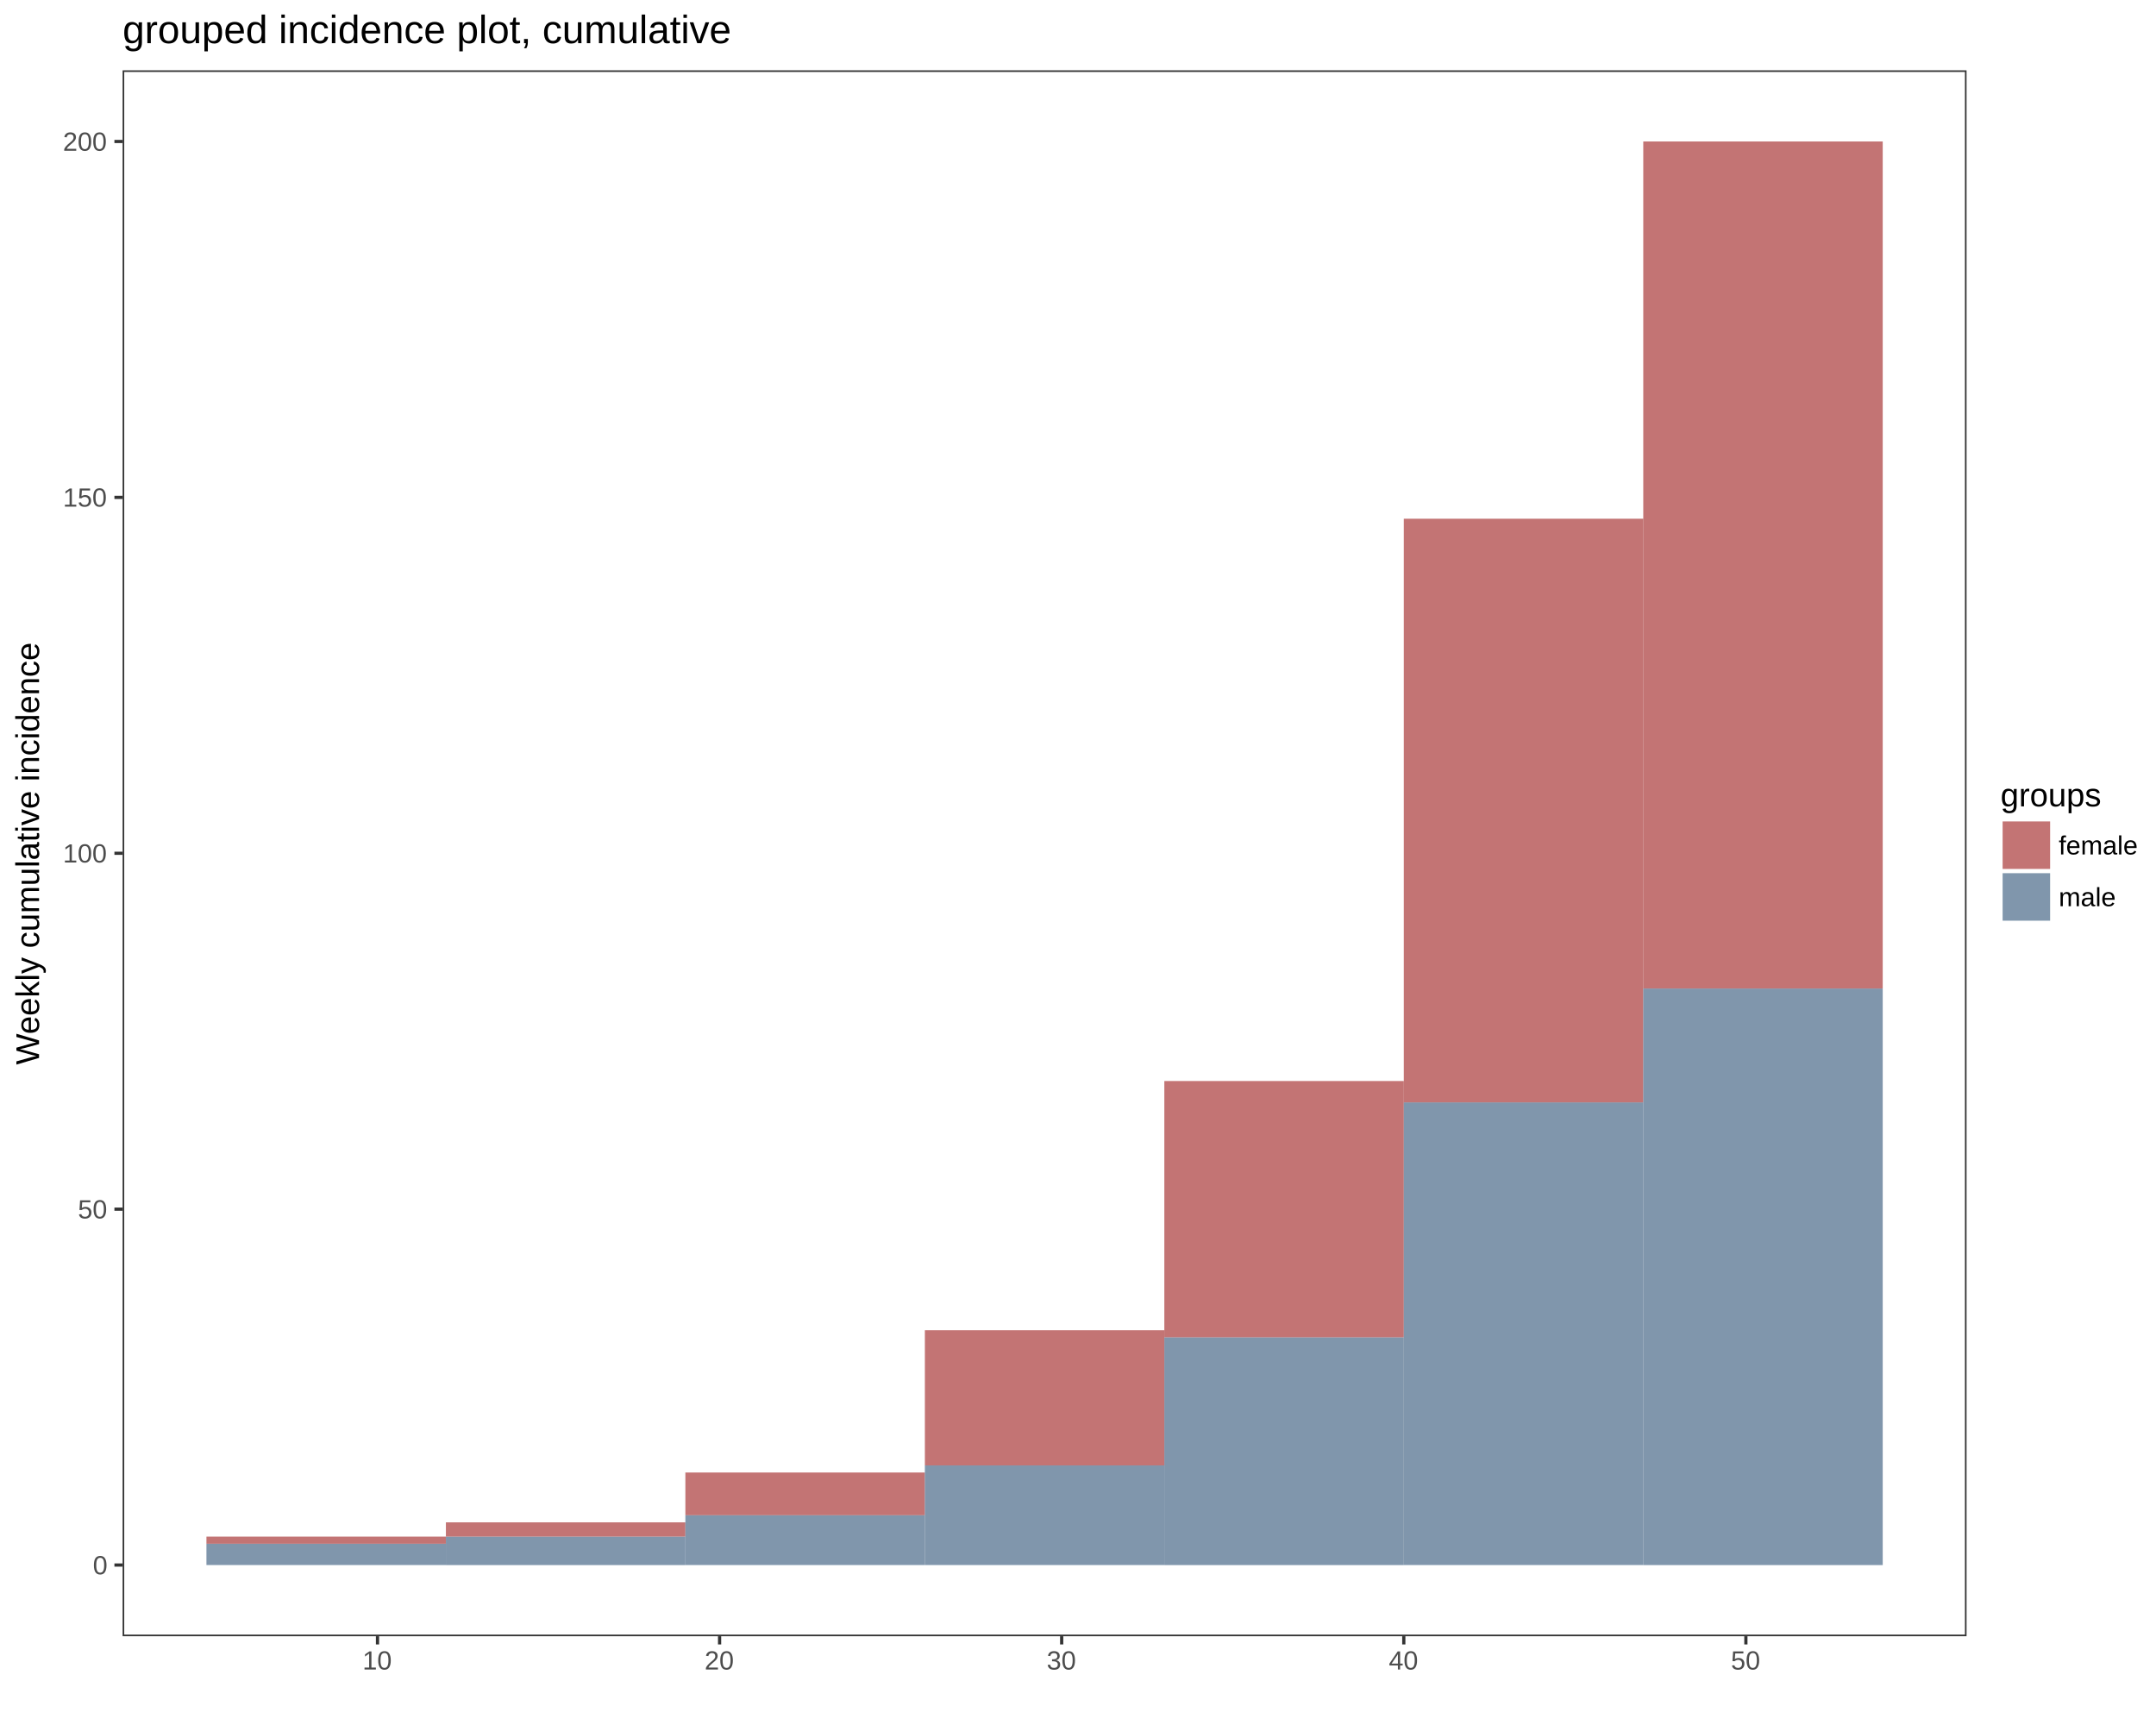
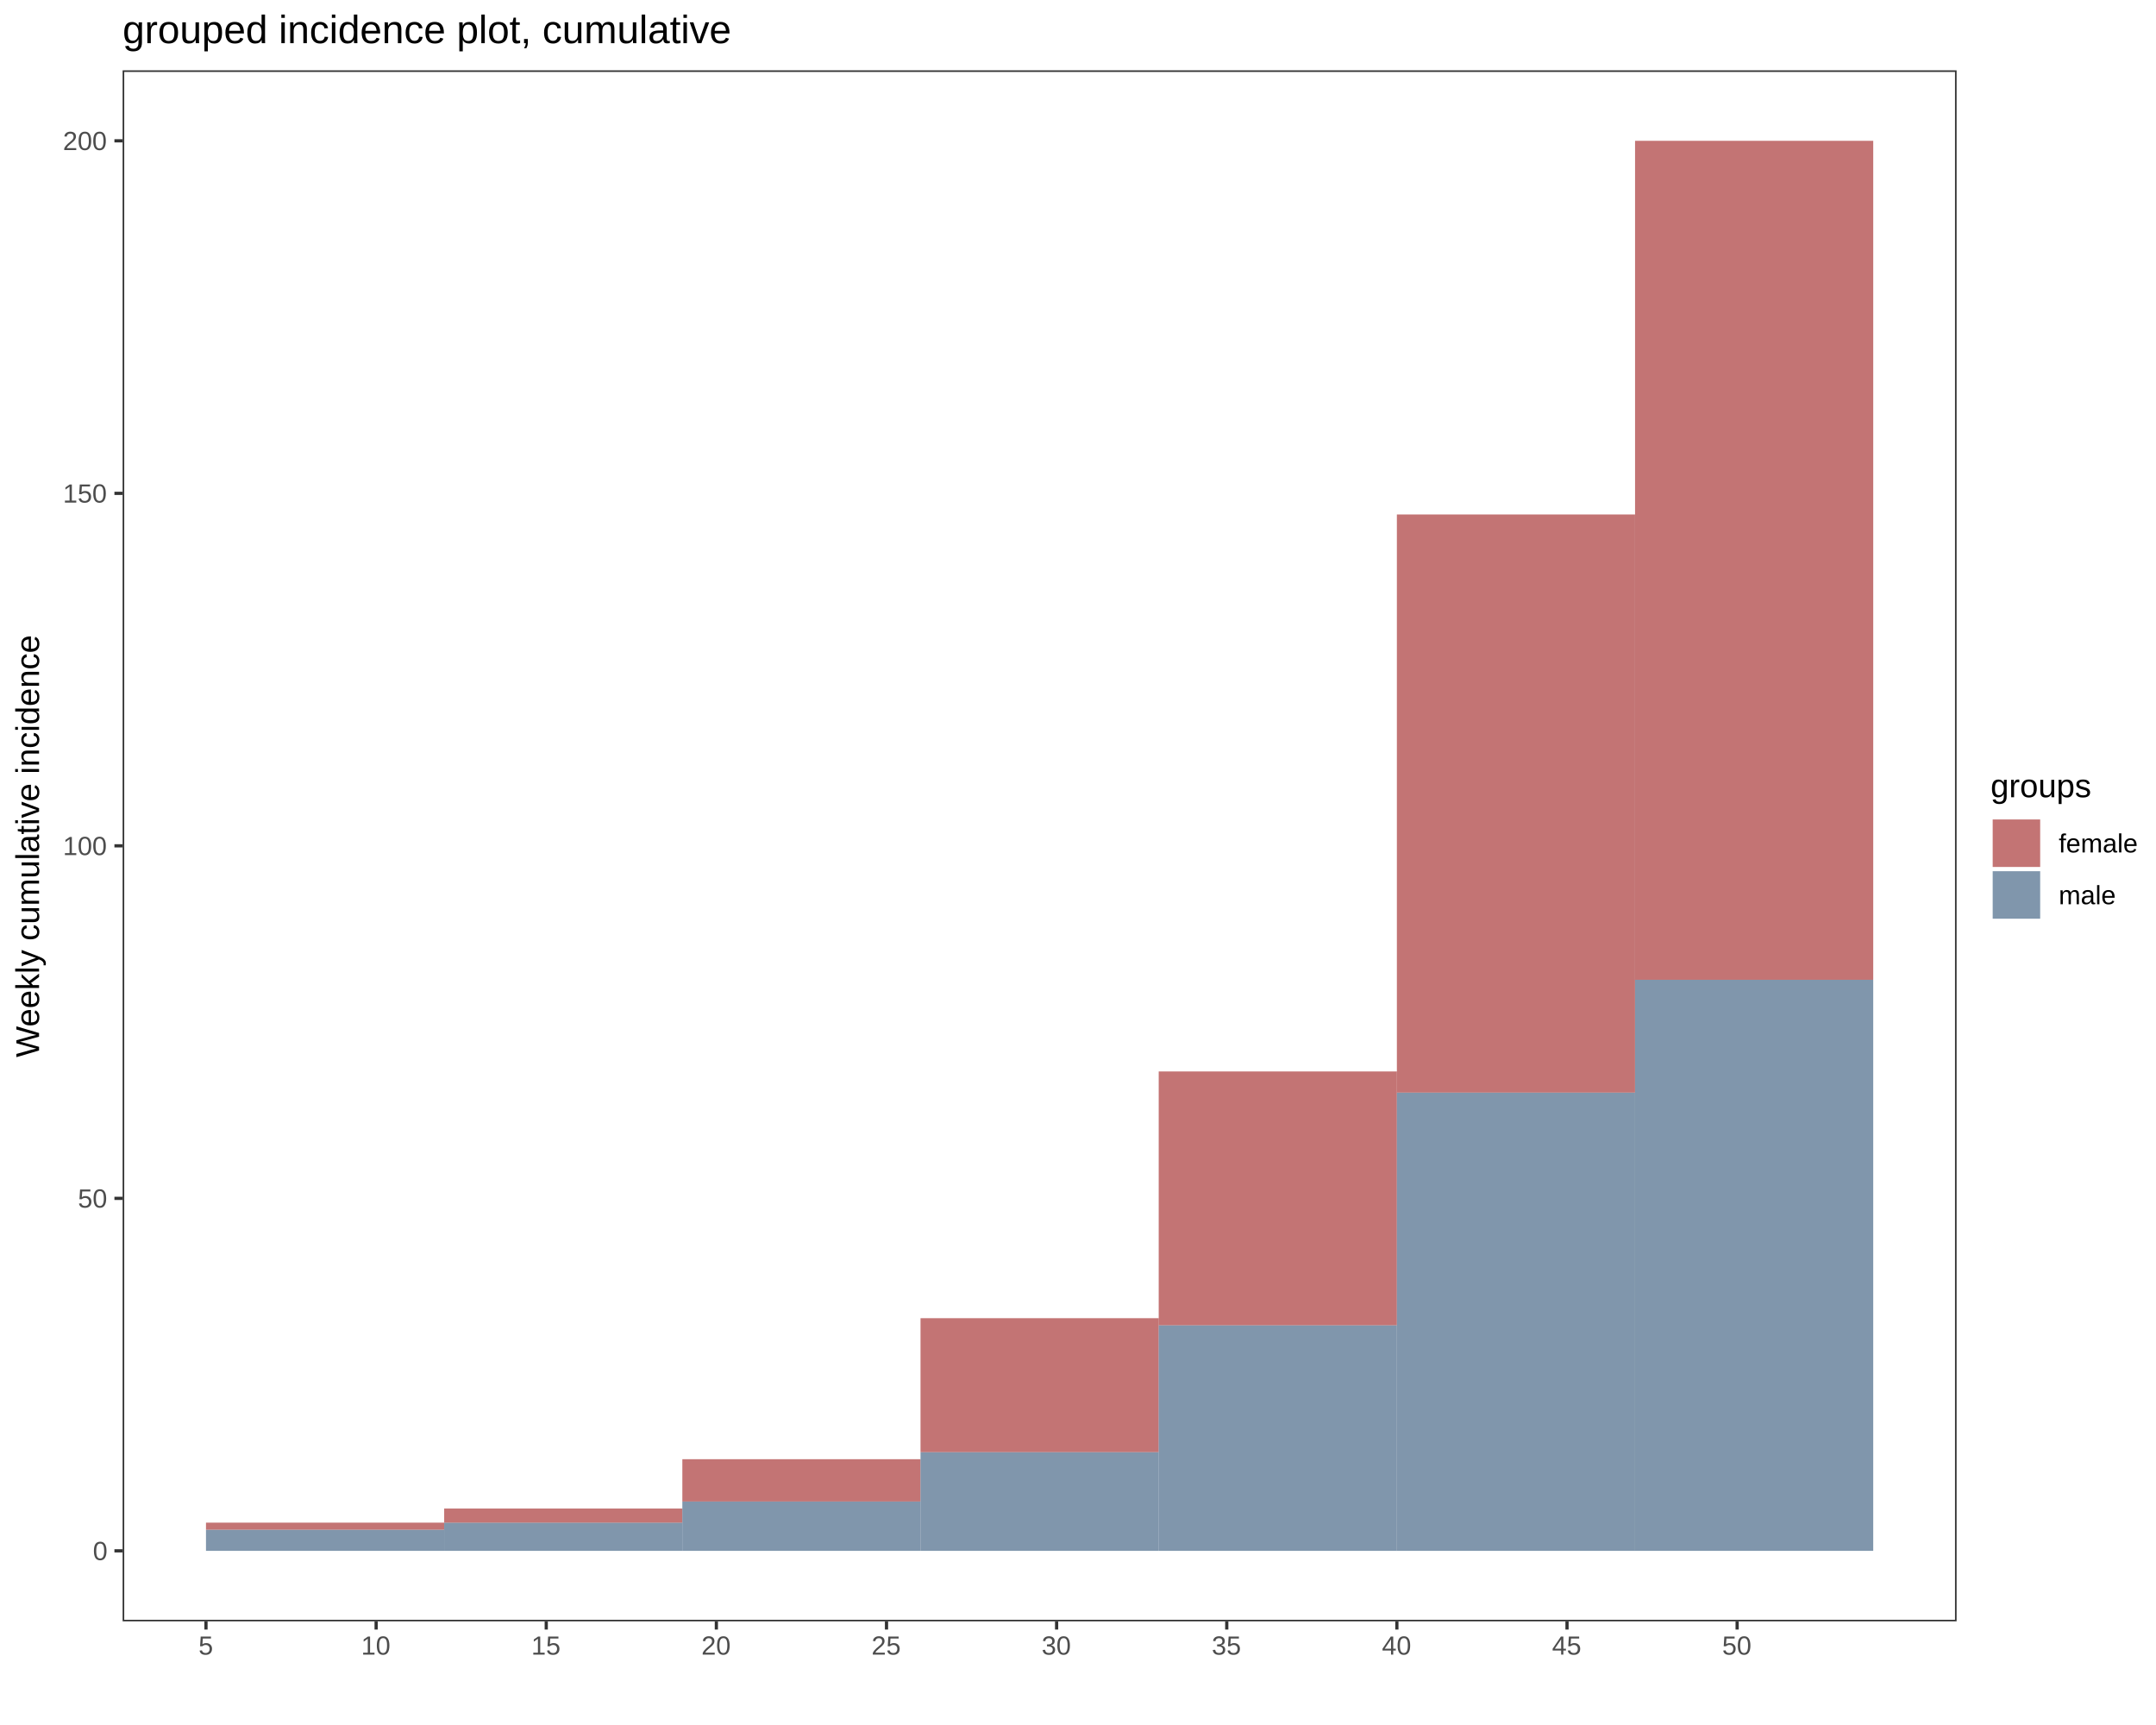
<svg xmlns="http://www.w3.org/2000/svg" viewBox="0 0 720.00 576.00">
  <defs>
    <style type="text/css">
    line, polyline, path, rect, circle {
      fill: none;
      stroke: #000000;
      stroke-linecap: round;
      stroke-linejoin: round;
      stroke-miterlimit: 10.00;
    }
  </style>
  </defs>
  <rect width="100%" height="100%" style="stroke: none; fill: #FFFFFF;" />
  <rect x="0.00" y="0.00" width="720.00" height="576.00" style="stroke-width: 1.07; stroke: #FFFFFF; fill: #FFFFFF;" />
  <defs>
-     <clipPath id="cpNDAuOTUzNHw2NTYuNzI5fDU0Ni4zNnwyMy40NzY3">
-       <rect x="40.95" y="23.48" width="615.78" height="522.88" />
+     <clipPath id="cpNDAuOTUzNHw2NTMuNDA5fDU0MS4zOTF8MjMuNDc2Nw==">
+       <rect x="40.95" y="23.48" width="612.46" height="517.91" />
    </clipPath>
  </defs>
-   <rect x="40.95" y="23.48" width="615.78" height="522.88" style="stroke-width: 1.07; stroke: none; fill: #FFFFFF;" clip-path="url(#cpNDAuOTUzNHw2NTYuNzI5fDU0Ni4zNnwyMy40NzY3)" />
-   <rect x="68.94" y="515.46" width="79.97" height="7.13" style="stroke-width: 1.07; stroke: none; stroke-linecap: butt; fill: #4A6A8A; fill-opacity: 0.70;" clip-path="url(#cpNDAuOTUzNHw2NTYuNzI5fDU0Ni4zNnwyMy40NzY3)" />
-   <rect x="68.94" y="513.09" width="79.97" height="2.38" style="stroke-width: 1.07; stroke: none; stroke-linecap: butt; fill: #AA3939; fill-opacity: 0.70;" clip-path="url(#cpNDAuOTUzNHw2NTYuNzI5fDU0Ni4zNnwyMy40NzY3)" />
-   <rect x="148.91" y="513.09" width="79.97" height="9.51" style="stroke-width: 1.07; stroke: none; stroke-linecap: butt; fill: #4A6A8A; fill-opacity: 0.70;" clip-path="url(#cpNDAuOTUzNHw2NTYuNzI5fDU0Ni4zNnwyMy40NzY3)" />
-   <rect x="148.91" y="508.33" width="79.97" height="4.75" style="stroke-width: 1.07; stroke: none; stroke-linecap: butt; fill: #AA3939; fill-opacity: 0.70;" clip-path="url(#cpNDAuOTUzNHw2NTYuNzI5fDU0Ni4zNnwyMy40NzY3)" />
-   <rect x="228.88" y="505.95" width="79.97" height="16.64" style="stroke-width: 1.07; stroke: none; stroke-linecap: butt; fill: #4A6A8A; fill-opacity: 0.70;" clip-path="url(#cpNDAuOTUzNHw2NTYuNzI5fDU0Ni4zNnwyMy40NzY3)" />
-   <rect x="228.88" y="491.69" width="79.97" height="14.26" style="stroke-width: 1.07; stroke: none; stroke-linecap: butt; fill: #AA3939; fill-opacity: 0.70;" clip-path="url(#cpNDAuOTUzNHw2NTYuNzI5fDU0Ni4zNnwyMy40NzY3)" />
-   <rect x="308.86" y="489.32" width="79.97" height="33.27" style="stroke-width: 1.07; stroke: none; stroke-linecap: butt; fill: #4A6A8A; fill-opacity: 0.70;" clip-path="url(#cpNDAuOTUzNHw2NTYuNzI5fDU0Ni4zNnwyMy40NzY3)" />
-   <rect x="308.86" y="444.16" width="79.97" height="45.16" style="stroke-width: 1.07; stroke: none; stroke-linecap: butt; fill: #AA3939; fill-opacity: 0.70;" clip-path="url(#cpNDAuOTUzNHw2NTYuNzI5fDU0Ni4zNnwyMy40NzY3)" />
-   <rect x="388.83" y="446.54" width="79.97" height="76.06" style="stroke-width: 1.07; stroke: none; stroke-linecap: butt; fill: #4A6A8A; fill-opacity: 0.70;" clip-path="url(#cpNDAuOTUzNHw2NTYuNzI5fDU0Ni4zNnwyMy40NzY3)" />
-   <rect x="388.83" y="360.97" width="79.97" height="85.56" style="stroke-width: 1.07; stroke: none; stroke-linecap: butt; fill: #AA3939; fill-opacity: 0.70;" clip-path="url(#cpNDAuOTUzNHw2NTYuNzI5fDU0Ni4zNnwyMy40NzY3)" />
-   <rect x="468.80" y="368.10" width="79.97" height="154.49" style="stroke-width: 1.07; stroke: none; stroke-linecap: butt; fill: #4A6A8A; fill-opacity: 0.70;" clip-path="url(#cpNDAuOTUzNHw2NTYuNzI5fDU0Ni4zNnwyMy40NzY3)" />
-   <rect x="468.80" y="173.21" width="79.97" height="194.89" style="stroke-width: 1.07; stroke: none; stroke-linecap: butt; fill: #AA3939; fill-opacity: 0.70;" clip-path="url(#cpNDAuOTUzNHw2NTYuNzI5fDU0Ni4zNnwyMy40NzY3)" />
-   <rect x="548.77" y="330.08" width="79.97" height="192.52" style="stroke-width: 1.07; stroke: none; stroke-linecap: butt; fill: #4A6A8A; fill-opacity: 0.70;" clip-path="url(#cpNDAuOTUzNHw2NTYuNzI5fDU0Ni4zNnwyMy40NzY3)" />
-   <rect x="548.77" y="47.24" width="79.97" height="282.83" style="stroke-width: 1.07; stroke: none; stroke-linecap: butt; fill: #AA3939; fill-opacity: 0.70;" clip-path="url(#cpNDAuOTUzNHw2NTYuNzI5fDU0Ni4zNnwyMy40NzY3)" />
-   <rect x="40.95" y="23.48" width="615.78" height="522.88" style="stroke-width: 1.07; stroke: #333333;" clip-path="url(#cpNDAuOTUzNHw2NTYuNzI5fDU0Ni4zNnwyMy40NzY3)" />
+   <rect x="40.95" y="23.48" width="612.46" height="517.91" style="stroke-width: 1.07; stroke: none; fill: #FFFFFF;" clip-path="url(#cpNDAuOTUzNHw2NTMuNDA5fDU0MS4zOTF8MjMuNDc2Nw==)" />
+   <rect x="68.79" y="510.79" width="79.54" height="7.06" style="stroke-width: 1.07; stroke: none; stroke-linecap: butt; fill: #4A6A8A; fill-opacity: 0.70;" clip-path="url(#cpNDAuOTUzNHw2NTMuNDA5fDU0MS4zOTF8MjMuNDc2Nw==)" />
+   <rect x="68.79" y="508.43" width="79.54" height="2.35" style="stroke-width: 1.07; stroke: none; stroke-linecap: butt; fill: #AA3939; fill-opacity: 0.70;" clip-path="url(#cpNDAuOTUzNHw2NTMuNDA5fDU0MS4zOTF8MjMuNDc2Nw==)" />
+   <rect x="148.33" y="508.43" width="79.54" height="9.42" style="stroke-width: 1.07; stroke: none; stroke-linecap: butt; fill: #4A6A8A; fill-opacity: 0.70;" clip-path="url(#cpNDAuOTUzNHw2NTMuNDA5fDU0MS4zOTF8MjMuNDc2Nw==)" />
+   <rect x="148.33" y="503.72" width="79.54" height="4.71" style="stroke-width: 1.07; stroke: none; stroke-linecap: butt; fill: #AA3939; fill-opacity: 0.70;" clip-path="url(#cpNDAuOTUzNHw2NTMuNDA5fDU0MS4zOTF8MjMuNDc2Nw==)" />
+   <rect x="227.87" y="501.37" width="79.54" height="16.48" style="stroke-width: 1.07; stroke: none; stroke-linecap: butt; fill: #4A6A8A; fill-opacity: 0.70;" clip-path="url(#cpNDAuOTUzNHw2NTMuNDA5fDU0MS4zOTF8MjMuNDc2Nw==)" />
+   <rect x="227.87" y="487.25" width="79.54" height="14.12" style="stroke-width: 1.07; stroke: none; stroke-linecap: butt; fill: #AA3939; fill-opacity: 0.70;" clip-path="url(#cpNDAuOTUzNHw2NTMuNDA5fDU0MS4zOTF8MjMuNDc2Nw==)" />
+   <rect x="307.41" y="484.89" width="79.54" height="32.96" style="stroke-width: 1.07; stroke: none; stroke-linecap: butt; fill: #4A6A8A; fill-opacity: 0.70;" clip-path="url(#cpNDAuOTUzNHw2NTMuNDA5fDU0MS4zOTF8MjMuNDc2Nw==)" />
+   <rect x="307.41" y="440.16" width="79.54" height="44.73" style="stroke-width: 1.07; stroke: none; stroke-linecap: butt; fill: #AA3939; fill-opacity: 0.70;" clip-path="url(#cpNDAuOTUzNHw2NTMuNDA5fDU0MS4zOTF8MjMuNDc2Nw==)" />
+   <rect x="386.95" y="442.52" width="79.54" height="75.33" style="stroke-width: 1.07; stroke: none; stroke-linecap: butt; fill: #4A6A8A; fill-opacity: 0.70;" clip-path="url(#cpNDAuOTUzNHw2NTMuNDA5fDU0MS4zOTF8MjMuNDc2Nw==)" />
+   <rect x="386.95" y="357.77" width="79.54" height="84.75" style="stroke-width: 1.07; stroke: none; stroke-linecap: butt; fill: #AA3939; fill-opacity: 0.70;" clip-path="url(#cpNDAuOTUzNHw2NTMuNDA5fDU0MS4zOTF8MjMuNDc2Nw==)" />
+   <rect x="466.49" y="364.83" width="79.54" height="153.02" style="stroke-width: 1.07; stroke: none; stroke-linecap: butt; fill: #4A6A8A; fill-opacity: 0.70;" clip-path="url(#cpNDAuOTUzNHw2NTMuNDA5fDU0MS4zOTF8MjMuNDc2Nw==)" />
+   <rect x="466.49" y="171.79" width="79.54" height="193.04" style="stroke-width: 1.07; stroke: none; stroke-linecap: butt; fill: #AA3939; fill-opacity: 0.70;" clip-path="url(#cpNDAuOTUzNHw2NTMuNDA5fDU0MS4zOTF8MjMuNDc2Nw==)" />
+   <rect x="546.03" y="327.16" width="79.54" height="190.69" style="stroke-width: 1.07; stroke: none; stroke-linecap: butt; fill: #4A6A8A; fill-opacity: 0.70;" clip-path="url(#cpNDAuOTUzNHw2NTMuNDA5fDU0MS4zOTF8MjMuNDc2Nw==)" />
+   <rect x="546.03" y="47.02" width="79.54" height="280.14" style="stroke-width: 1.07; stroke: none; stroke-linecap: butt; fill: #AA3939; fill-opacity: 0.70;" clip-path="url(#cpNDAuOTUzNHw2NTMuNDA5fDU0MS4zOTF8MjMuNDc2Nw==)" />
+   <rect x="40.95" y="23.48" width="612.46" height="517.91" style="stroke-width: 1.07; stroke: #333333;" clip-path="url(#cpNDAuOTUzNHw2NTMuNDA5fDU0MS4zOTF8MjMuNDc2Nw==)" />
  <defs>
    <clipPath id="cpMHw3MjB8NTc2fDA=">
      <rect x="0.00" y="0.00" width="720.00" height="576.00" />
    </clipPath>
  </defs>
  <g clip-path="url(#cpMHw3MjB8NTc2fDA=)">
-     <text x="31.02" y="525.69" style="font-size: 8.80px; fill: #4D4D4D; font-family: Liberation Sans;" textLength="5.01px" lengthAdjust="spacingAndGlyphs">0</text>
+     <text x="31.02" y="520.94" style="font-size: 8.80px; fill: #4D4D4D; font-family: Liberation Sans;" textLength="5.01px" lengthAdjust="spacingAndGlyphs">0</text>
  </g>
  <g clip-path="url(#cpMHw3MjB8NTc2fDA=)">
-     <text x="26.01" y="406.85" style="font-size: 8.80px; fill: #4D4D4D; font-family: Liberation Sans;" textLength="10.01px" lengthAdjust="spacingAndGlyphs">50</text>
+     <text x="26.01" y="403.24" style="font-size: 8.80px; fill: #4D4D4D; font-family: Liberation Sans;" textLength="10.01px" lengthAdjust="spacingAndGlyphs">50</text>
  </g>
  <g clip-path="url(#cpMHw3MjB8NTc2fDA=)">
-     <text x="21.01" y="288.01" style="font-size: 8.80px; fill: #4D4D4D; font-family: Liberation Sans;" textLength="15.02px" lengthAdjust="spacingAndGlyphs">100</text>
+     <text x="21.01" y="285.53" style="font-size: 8.80px; fill: #4D4D4D; font-family: Liberation Sans;" textLength="15.02px" lengthAdjust="spacingAndGlyphs">100</text>
  </g>
  <g clip-path="url(#cpMHw3MjB8NTc2fDA=)">
-     <text x="21.01" y="169.17" style="font-size: 8.80px; fill: #4D4D4D; font-family: Liberation Sans;" textLength="15.02px" lengthAdjust="spacingAndGlyphs">150</text>
+     <text x="21.01" y="167.82" style="font-size: 8.80px; fill: #4D4D4D; font-family: Liberation Sans;" textLength="15.02px" lengthAdjust="spacingAndGlyphs">150</text>
  </g>
  <g clip-path="url(#cpMHw3MjB8NTc2fDA=)">
-     <text x="21.01" y="50.34" style="font-size: 8.80px; fill: #4D4D4D; font-family: Liberation Sans;" textLength="15.02px" lengthAdjust="spacingAndGlyphs">200</text>
+     <text x="21.01" y="50.11" style="font-size: 8.80px; fill: #4D4D4D; font-family: Liberation Sans;" textLength="15.02px" lengthAdjust="spacingAndGlyphs">200</text>
  </g>
-   <polyline points="38.21,522.59 40.95,522.59 " style="stroke-width: 1.07; stroke: #333333; stroke-linecap: butt;" clip-path="url(#cpMHw3MjB8NTc2fDA=)" />
-   <polyline points="38.21,403.76 40.95,403.76 " style="stroke-width: 1.07; stroke: #333333; stroke-linecap: butt;" clip-path="url(#cpMHw3MjB8NTc2fDA=)" />
-   <polyline points="38.21,284.92 40.95,284.92 " style="stroke-width: 1.07; stroke: #333333; stroke-linecap: butt;" clip-path="url(#cpMHw3MjB8NTc2fDA=)" />
-   <polyline points="38.21,166.08 40.95,166.08 " style="stroke-width: 1.07; stroke: #333333; stroke-linecap: butt;" clip-path="url(#cpMHw3MjB8NTc2fDA=)" />
-   <polyline points="38.21,47.24 40.95,47.24 " style="stroke-width: 1.07; stroke: #333333; stroke-linecap: butt;" clip-path="url(#cpMHw3MjB8NTc2fDA=)" />
-   <polyline points="126.07,549.10 126.07,546.36 " style="stroke-width: 1.07; stroke: #333333; stroke-linecap: butt;" clip-path="url(#cpMHw3MjB8NTc2fDA=)" />
-   <polyline points="240.31,549.10 240.31,546.36 " style="stroke-width: 1.07; stroke: #333333; stroke-linecap: butt;" clip-path="url(#cpMHw3MjB8NTc2fDA=)" />
-   <polyline points="354.55,549.10 354.55,546.36 " style="stroke-width: 1.07; stroke: #333333; stroke-linecap: butt;" clip-path="url(#cpMHw3MjB8NTc2fDA=)" />
-   <polyline points="468.80,549.10 468.80,546.36 " style="stroke-width: 1.07; stroke: #333333; stroke-linecap: butt;" clip-path="url(#cpMHw3MjB8NTc2fDA=)" />
-   <polyline points="583.04,549.10 583.04,546.36 " style="stroke-width: 1.07; stroke: #333333; stroke-linecap: butt;" clip-path="url(#cpMHw3MjB8NTc2fDA=)" />
+   <polyline points="38.21,517.85 40.95,517.85 " style="stroke-width: 1.07; stroke: #333333; stroke-linecap: butt;" clip-path="url(#cpMHw3MjB8NTc2fDA=)" />
+   <polyline points="38.21,400.14 40.95,400.14 " style="stroke-width: 1.07; stroke: #333333; stroke-linecap: butt;" clip-path="url(#cpMHw3MjB8NTc2fDA=)" />
+   <polyline points="38.21,282.43 40.95,282.43 " style="stroke-width: 1.07; stroke: #333333; stroke-linecap: butt;" clip-path="url(#cpMHw3MjB8NTc2fDA=)" />
+   <polyline points="38.21,164.73 40.95,164.73 " style="stroke-width: 1.07; stroke: #333333; stroke-linecap: butt;" clip-path="url(#cpMHw3MjB8NTc2fDA=)" />
+   <polyline points="38.21,47.02 40.95,47.02 " style="stroke-width: 1.07; stroke: #333333; stroke-linecap: butt;" clip-path="url(#cpMHw3MjB8NTc2fDA=)" />
+   <polyline points="68.79,544.13 68.79,541.39 " style="stroke-width: 1.07; stroke: #333333; stroke-linecap: butt;" clip-path="url(#cpMHw3MjB8NTc2fDA=)" />
+   <polyline points="125.61,544.13 125.61,541.39 " style="stroke-width: 1.07; stroke: #333333; stroke-linecap: butt;" clip-path="url(#cpMHw3MjB8NTc2fDA=)" />
+   <polyline points="182.42,544.13 182.42,541.39 " style="stroke-width: 1.07; stroke: #333333; stroke-linecap: butt;" clip-path="url(#cpMHw3MjB8NTc2fDA=)" />
+   <polyline points="239.23,544.13 239.23,541.39 " style="stroke-width: 1.07; stroke: #333333; stroke-linecap: butt;" clip-path="url(#cpMHw3MjB8NTc2fDA=)" />
+   <polyline points="296.05,544.13 296.05,541.39 " style="stroke-width: 1.07; stroke: #333333; stroke-linecap: butt;" clip-path="url(#cpMHw3MjB8NTc2fDA=)" />
+   <polyline points="352.86,544.13 352.86,541.39 " style="stroke-width: 1.07; stroke: #333333; stroke-linecap: butt;" clip-path="url(#cpMHw3MjB8NTc2fDA=)" />
+   <polyline points="409.68,544.13 409.68,541.39 " style="stroke-width: 1.07; stroke: #333333; stroke-linecap: butt;" clip-path="url(#cpMHw3MjB8NTc2fDA=)" />
+   <polyline points="466.49,544.13 466.49,541.39 " style="stroke-width: 1.07; stroke: #333333; stroke-linecap: butt;" clip-path="url(#cpMHw3MjB8NTc2fDA=)" />
+   <polyline points="523.31,544.13 523.31,541.39 " style="stroke-width: 1.07; stroke: #333333; stroke-linecap: butt;" clip-path="url(#cpMHw3MjB8NTc2fDA=)" />
+   <polyline points="580.12,544.13 580.12,541.39 " style="stroke-width: 1.07; stroke: #333333; stroke-linecap: butt;" clip-path="url(#cpMHw3MjB8NTc2fDA=)" />
  <g clip-path="url(#cpMHw3MjB8NTc2fDA=)">
-     <text x="121.06" y="557.48" style="font-size: 8.80px; fill: #4D4D4D; font-family: Liberation Sans;" textLength="10.01px" lengthAdjust="spacingAndGlyphs">10</text>
+     <text x="66.29" y="552.51" style="font-size: 8.80px; fill: #4D4D4D; font-family: Liberation Sans;" textLength="5.01px" lengthAdjust="spacingAndGlyphs">5</text>
  </g>
  <g clip-path="url(#cpMHw3MjB8NTc2fDA=)">
-     <text x="235.30" y="557.48" style="font-size: 8.80px; fill: #4D4D4D; font-family: Liberation Sans;" textLength="10.01px" lengthAdjust="spacingAndGlyphs">20</text>
+     <text x="120.60" y="552.51" style="font-size: 8.80px; fill: #4D4D4D; font-family: Liberation Sans;" textLength="10.01px" lengthAdjust="spacingAndGlyphs">10</text>
  </g>
  <g clip-path="url(#cpMHw3MjB8NTc2fDA=)">
-     <text x="349.55" y="557.48" style="font-size: 8.80px; fill: #4D4D4D; font-family: Liberation Sans;" textLength="10.01px" lengthAdjust="spacingAndGlyphs">30</text>
+     <text x="177.42" y="552.51" style="font-size: 8.80px; fill: #4D4D4D; font-family: Liberation Sans;" textLength="10.01px" lengthAdjust="spacingAndGlyphs">15</text>
  </g>
  <g clip-path="url(#cpMHw3MjB8NTc2fDA=)">
-     <text x="463.79" y="557.48" style="font-size: 8.80px; fill: #4D4D4D; font-family: Liberation Sans;" textLength="10.01px" lengthAdjust="spacingAndGlyphs">40</text>
+     <text x="234.23" y="552.51" style="font-size: 8.80px; fill: #4D4D4D; font-family: Liberation Sans;" textLength="10.01px" lengthAdjust="spacingAndGlyphs">20</text>
  </g>
  <g clip-path="url(#cpMHw3MjB8NTc2fDA=)">
-     <text x="578.04" y="557.48" style="font-size: 8.80px; fill: #4D4D4D; font-family: Liberation Sans;" textLength="10.01px" lengthAdjust="spacingAndGlyphs">50</text>
+     <text x="291.04" y="552.51" style="font-size: 8.80px; fill: #4D4D4D; font-family: Liberation Sans;" textLength="10.01px" lengthAdjust="spacingAndGlyphs">25</text>
  </g>
  <g clip-path="url(#cpMHw3MjB8NTc2fDA=)">
-     <text transform="translate(13.04,355.53) rotate(-90)" style="font-size: 11.00px; font-family: Liberation Sans;" textLength="141.23px" lengthAdjust="spacingAndGlyphs">Weekly cumulative incidence</text>
-   </g>
-   <rect x="668.07" y="261.70" width="46.45" height="46.44" style="stroke-width: 1.07; stroke: none; fill: #FFFFFF;" clip-path="url(#cpMHw3MjB8NTc2fDA=)" />
-   <g clip-path="url(#cpMHw3MjB8NTc2fDA=)">
-     <text x="668.07" y="269.26" style="font-size: 11.00px; font-family: Liberation Sans;" textLength="33.63px" lengthAdjust="spacingAndGlyphs">groups</text>
-   </g>
-   <rect x="668.07" y="273.58" width="17.28" height="17.28" style="stroke-width: 1.07; stroke: none; fill: #FFFFFF;" clip-path="url(#cpMHw3MjB8NTc2fDA=)" />
-   <rect x="668.78" y="274.29" width="15.86" height="15.86" style="stroke-width: 1.07; stroke: none; stroke-linejoin: miter; fill: #AA3939; fill-opacity: 0.70;" clip-path="url(#cpMHw3MjB8NTc2fDA=)" />
-   <rect x="668.07" y="290.86" width="17.28" height="17.28" style="stroke-width: 1.07; stroke: none; fill: #FFFFFF;" clip-path="url(#cpMHw3MjB8NTc2fDA=)" />
-   <rect x="668.78" y="291.57" width="15.86" height="15.86" style="stroke-width: 1.07; stroke: none; stroke-linejoin: miter; fill: #4A6A8A; fill-opacity: 0.70;" clip-path="url(#cpMHw3MjB8NTc2fDA=)" />
-   <g clip-path="url(#cpMHw3MjB8NTc2fDA=)">
-     <text x="687.51" y="285.31" style="font-size: 8.80px; font-family: Liberation Sans;" textLength="27.01px" lengthAdjust="spacingAndGlyphs">female</text>
+     <text x="347.86" y="552.51" style="font-size: 8.80px; fill: #4D4D4D; font-family: Liberation Sans;" textLength="10.01px" lengthAdjust="spacingAndGlyphs">30</text>
  </g>
  <g clip-path="url(#cpMHw3MjB8NTc2fDA=)">
-     <text x="687.51" y="302.59" style="font-size: 8.80px; font-family: Liberation Sans;" textLength="19.51px" lengthAdjust="spacingAndGlyphs">male</text>
+     <text x="404.67" y="552.51" style="font-size: 8.80px; fill: #4D4D4D; font-family: Liberation Sans;" textLength="10.01px" lengthAdjust="spacingAndGlyphs">35</text>
+   </g>
+   <g clip-path="url(#cpMHw3MjB8NTc2fDA=)">
+     <text x="461.49" y="552.51" style="font-size: 8.80px; fill: #4D4D4D; font-family: Liberation Sans;" textLength="10.01px" lengthAdjust="spacingAndGlyphs">40</text>
+   </g>
+   <g clip-path="url(#cpMHw3MjB8NTc2fDA=)">
+     <text x="518.30" y="552.51" style="font-size: 8.80px; fill: #4D4D4D; font-family: Liberation Sans;" textLength="10.01px" lengthAdjust="spacingAndGlyphs">45</text>
+   </g>
+   <g clip-path="url(#cpMHw3MjB8NTc2fDA=)">
+     <text x="575.11" y="552.51" style="font-size: 8.80px; fill: #4D4D4D; font-family: Liberation Sans;" textLength="10.01px" lengthAdjust="spacingAndGlyphs">50</text>
+   </g>
+   <g clip-path="url(#cpMHw3MjB8NTc2fDA=)">
+     <text transform="translate(13.04,353.05) rotate(-90)" style="font-size: 11.00px; font-family: Liberation Sans;" textLength="141.23px" lengthAdjust="spacingAndGlyphs">Weekly cumulative incidence</text>
+   </g>
+   <rect x="664.75" y="257.39" width="49.77" height="50.09" style="stroke-width: 1.07; stroke: none; fill: #FFFFFF;" clip-path="url(#cpMHw3MjB8NTc2fDA=)" />
+   <g clip-path="url(#cpMHw3MjB8NTc2fDA=)">
+     <text x="664.75" y="266.20" style="font-size: 11.00px; font-family: Liberation Sans;" textLength="33.63px" lengthAdjust="spacingAndGlyphs">groups</text>
+   </g>
+   <rect x="664.75" y="272.92" width="17.28" height="17.28" style="stroke-width: 1.07; stroke: none; fill: #FFFFFF;" clip-path="url(#cpMHw3MjB8NTc2fDA=)" />
+   <rect x="665.46" y="273.63" width="15.86" height="15.86" style="stroke-width: 1.07; stroke: none; stroke-linejoin: miter; fill: #AA3939; fill-opacity: 0.70;" clip-path="url(#cpMHw3MjB8NTc2fDA=)" />
+   <rect x="664.75" y="290.20" width="17.28" height="17.28" style="stroke-width: 1.07; stroke: none; fill: #FFFFFF;" clip-path="url(#cpMHw3MjB8NTc2fDA=)" />
+   <rect x="665.46" y="290.91" width="15.86" height="15.86" style="stroke-width: 1.07; stroke: none; stroke-linejoin: miter; fill: #4A6A8A; fill-opacity: 0.70;" clip-path="url(#cpMHw3MjB8NTc2fDA=)" />
+   <g clip-path="url(#cpMHw3MjB8NTc2fDA=)">
+     <text x="687.51" y="284.65" style="font-size: 8.80px; font-family: Liberation Sans;" textLength="27.01px" lengthAdjust="spacingAndGlyphs">female</text>
+   </g>
+   <g clip-path="url(#cpMHw3MjB8NTc2fDA=)">
+     <text x="687.51" y="301.93" style="font-size: 8.80px; font-family: Liberation Sans;" textLength="19.51px" lengthAdjust="spacingAndGlyphs">male</text>
  </g>
  <g clip-path="url(#cpMHw3MjB8NTc2fDA=)">
    <text x="40.95" y="14.42" style="font-size: 13.20px; font-family: Liberation Sans;" textLength="200.18px" lengthAdjust="spacingAndGlyphs">grouped incidence plot, cumulative</text>
  </g>
</svg>
